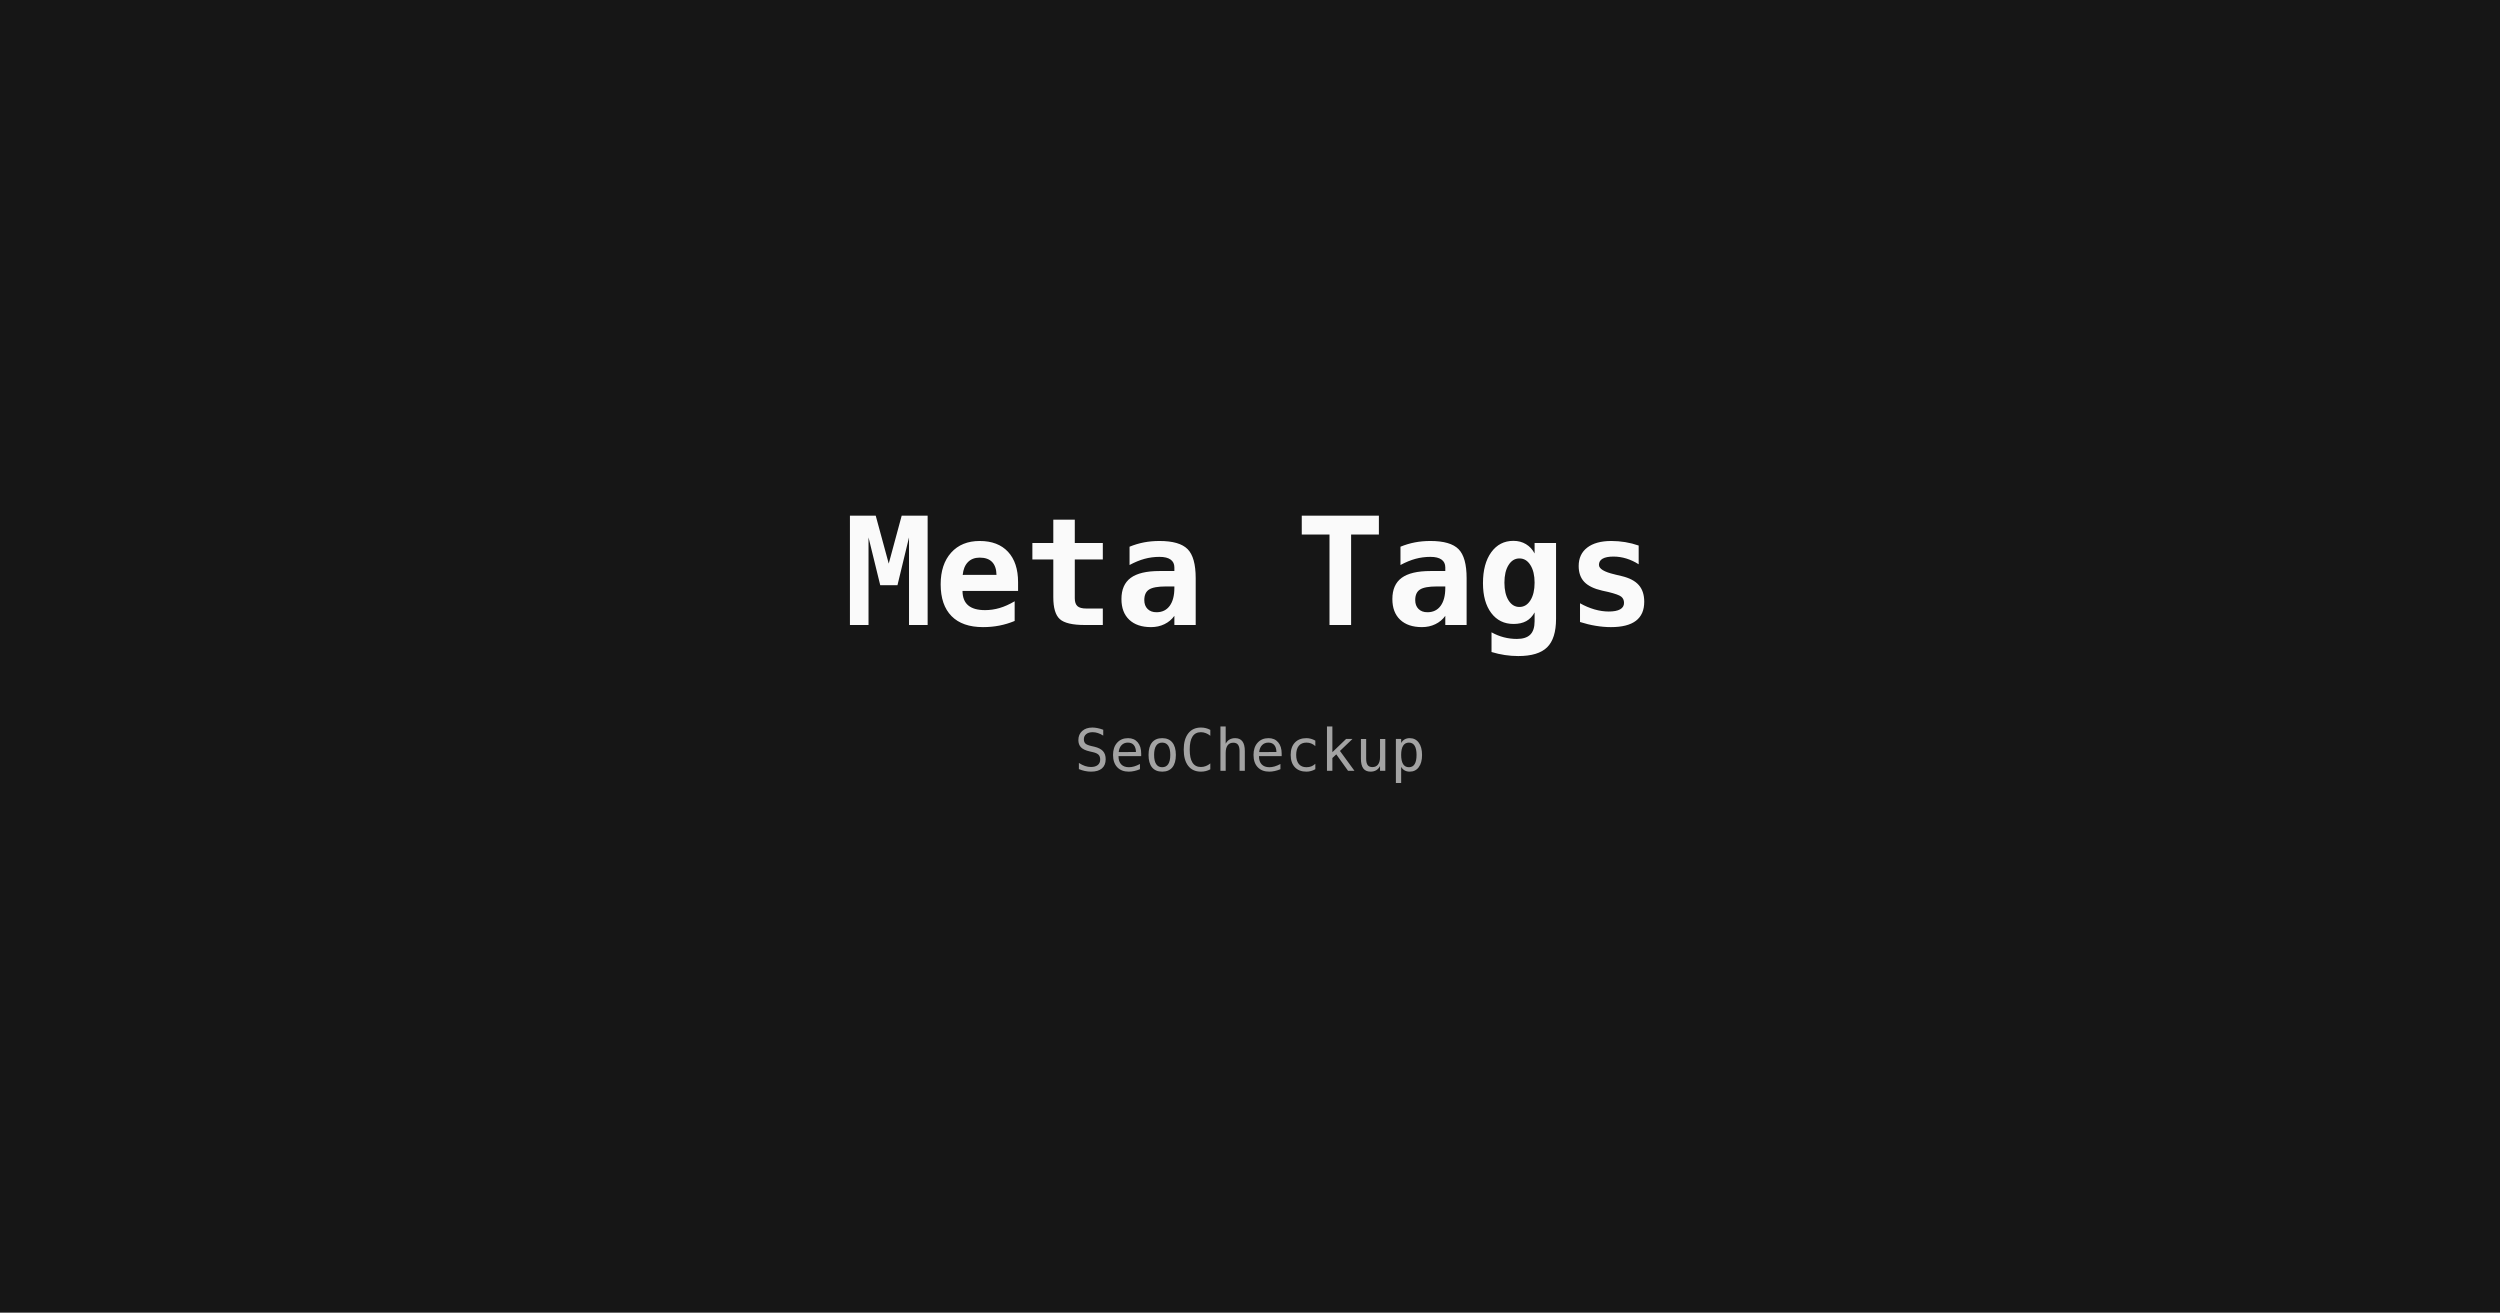
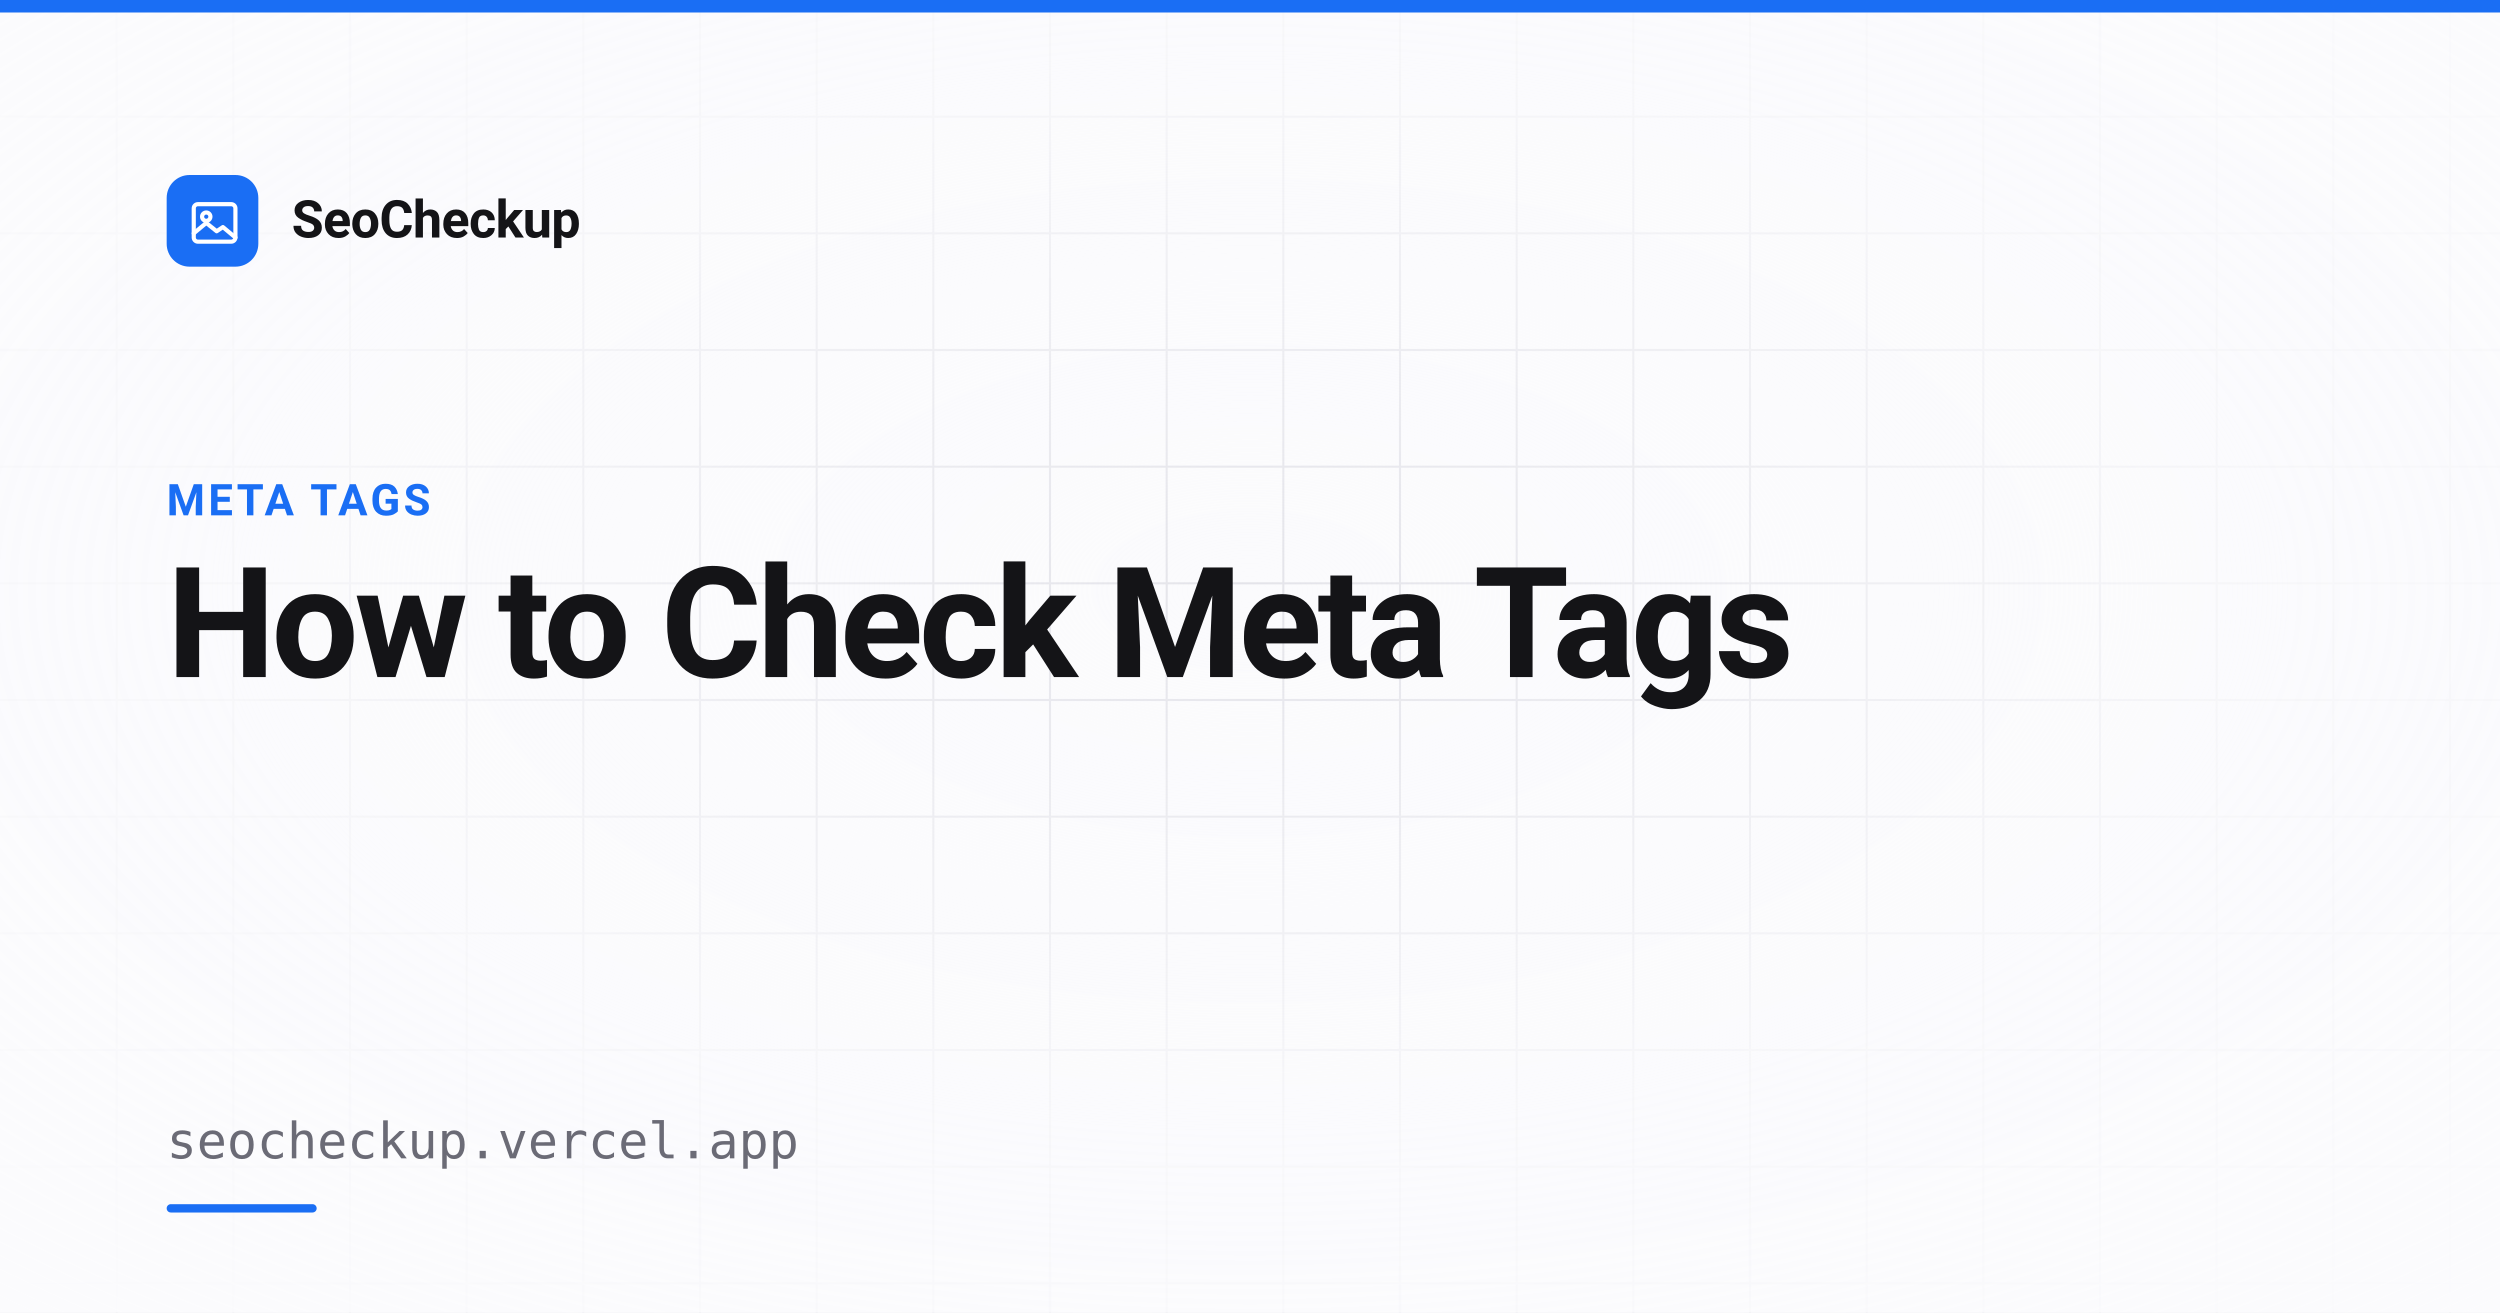
- <svg xmlns="http://www.w3.org/2000/svg" width="1200" height="630" viewBox="0 0 1200 630" fill="none">
-   <rect width="1200" height="630" fill="#0a0a0a" />
-   <rect width="1200" height="630" fill="url(#g)" opacity="0.5" />
+ <svg xmlns="http://www.w3.org/2000/svg" width="1200" height="630" viewBox="0 0 1200 630" fill="none" role="img" aria-label="How to Check Meta Tags">
+   <rect width="1200" height="630" fill="#fbfbfd" />
+   <g stroke="#e4e4ea" stroke-width="1">
+     <line x1="0" y1="56" x2="1200" y2="56" />
+     <line x1="0" y1="112" x2="1200" y2="112" />
+     <line x1="0" y1="168" x2="1200" y2="168" />
+     <line x1="0" y1="224" x2="1200" y2="224" />
+     <line x1="0" y1="280" x2="1200" y2="280" />
+     <line x1="0" y1="336" x2="1200" y2="336" />
+     <line x1="0" y1="392" x2="1200" y2="392" />
+     <line x1="0" y1="448" x2="1200" y2="448" />
+     <line x1="0" y1="504" x2="1200" y2="504" />
+     <line x1="0" y1="560" x2="1200" y2="560" />
+     <line x1="0" y1="616" x2="1200" y2="616" />
+     <line x1="56" y1="0" x2="56" y2="630" />
+     <line x1="112" y1="0" x2="112" y2="630" />
+     <line x1="168" y1="0" x2="168" y2="630" />
+     <line x1="224" y1="0" x2="224" y2="630" />
+     <line x1="280" y1="0" x2="280" y2="630" />
+     <line x1="336" y1="0" x2="336" y2="630" />
+     <line x1="392" y1="0" x2="392" y2="630" />
+     <line x1="448" y1="0" x2="448" y2="630" />
+     <line x1="504" y1="0" x2="504" y2="630" />
+     <line x1="560" y1="0" x2="560" y2="630" />
+     <line x1="616" y1="0" x2="616" y2="630" />
+     <line x1="672" y1="0" x2="672" y2="630" />
+     <line x1="728" y1="0" x2="728" y2="630" />
+     <line x1="784" y1="0" x2="784" y2="630" />
+     <line x1="840" y1="0" x2="840" y2="630" />
+     <line x1="896" y1="0" x2="896" y2="630" />
+     <line x1="952" y1="0" x2="952" y2="630" />
+     <line x1="1008" y1="0" x2="1008" y2="630" />
+     <line x1="1064" y1="0" x2="1064" y2="630" />
+     <line x1="1120" y1="0" x2="1120" y2="630" />
+     <line x1="1176" y1="0" x2="1176" y2="630" />
+   </g>
+   <rect width="1200" height="630" fill="url(#fade)" />
  <defs>
-     <linearGradient id="g" x1="0" y1="0" x2="1200" y2="630">
-       <stop stop-color="#222" />
-       <stop offset="1" stop-color="#111" />
-     </linearGradient>
+     <radialGradient id="fade" cx="0.5" cy="0.45" r="0.75">
+       <stop offset="0" stop-color="#fbfbfd" stop-opacity="0" />
+       <stop offset="0.55" stop-color="#fbfbfd" stop-opacity="0.82" />
+       <stop offset="1" stop-color="#fbfbfd" />
+     </radialGradient>
  </defs>
-   <text x="600" y="300" text-anchor="middle" fill="#fafafa" font-family="ui-monospace,monospace" font-size="72" font-weight="700">Meta Tags</text>
-   <text x="600" y="370" text-anchor="middle" fill="#a3a3a3" font-family="ui-monospace,monospace" font-size="28">SeoCheckup</text>
+   <rect x="0" y="0" width="1200" height="6" fill="#1a6ef4" />
+   <g transform="translate(80,84)">
+     <rect x="0" y="0" width="44" height="44" rx="11" fill="#1a6ef4" />
+     <g transform="translate(11,11)" stroke="#ffffff" stroke-width="2" stroke-linecap="round" stroke-linejoin="round" fill="none">
+       <rect x="2" y="3" width="20" height="18" rx="2" />
+       <circle cx="8" cy="9" r="2" />
+       <path d="M2 17l6-5 5 4 3-2 6 5" />
+     </g>
+     <text x="60" y="30" fill="#141417" font-family="system-ui,-apple-system,BlinkMacSystemFont,'Segoe UI',Roboto,'Helvetica Neue',Arial,sans-serif" font-size="25" font-weight="600" letter-spacing="-0.3">SeoCheckup</text>
+   </g>
+   <text x="80" y="247.34" fill="#1a6ef4" font-family="system-ui,-apple-system,BlinkMacSystemFont,'Segoe UI',Roboto,'Helvetica Neue',Arial,sans-serif" font-size="21" font-weight="600" letter-spacing="1.6">META TAGS</text>
+   <text x="80" y="325" fill="#141417" font-family="system-ui,-apple-system,BlinkMacSystemFont,'Segoe UI',Roboto,'Helvetica Neue',Arial,sans-serif" font-size="74" font-weight="600" letter-spacing="-2">How to Check Meta Tags</text>
+   <text x="80" y="556" fill="#6b6b76" font-family="ui-monospace,SFMono-Regular,Menlo,Consolas,monospace" font-size="24">seocheckup.vercel.app</text>
+   <rect x="80" y="578" width="72" height="4" rx="2" fill="#1a6ef4" />
</svg>
